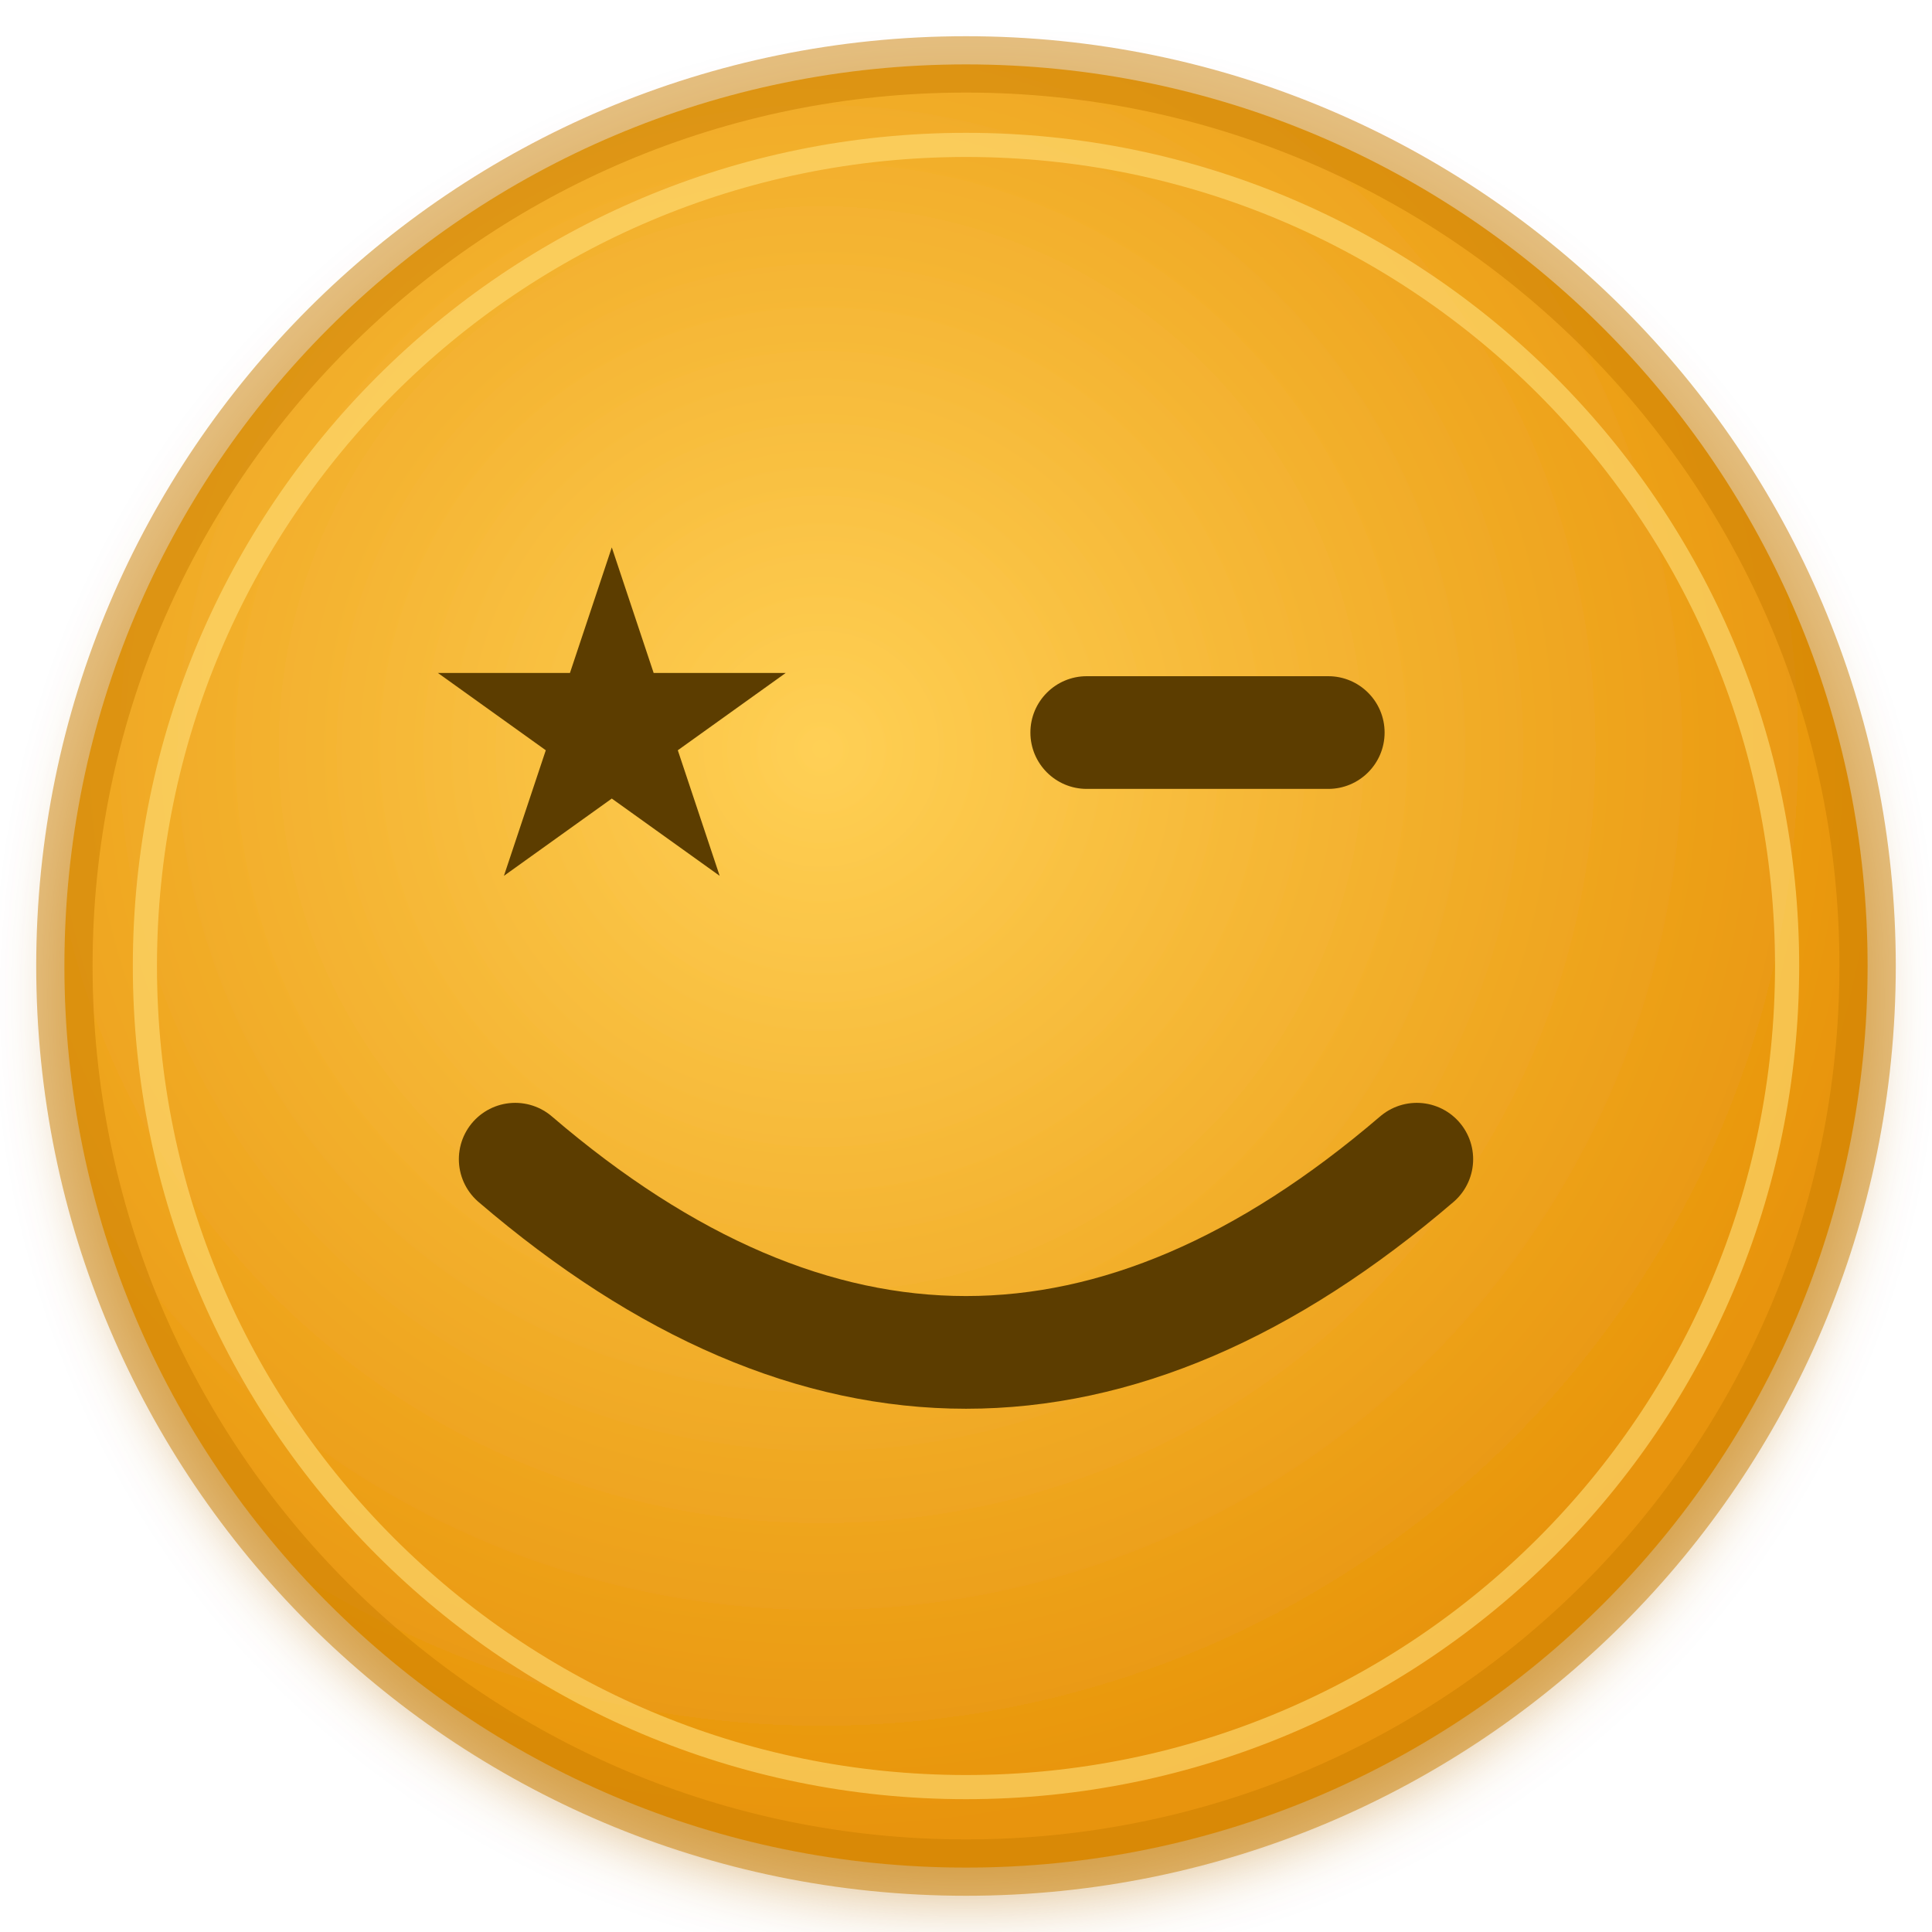
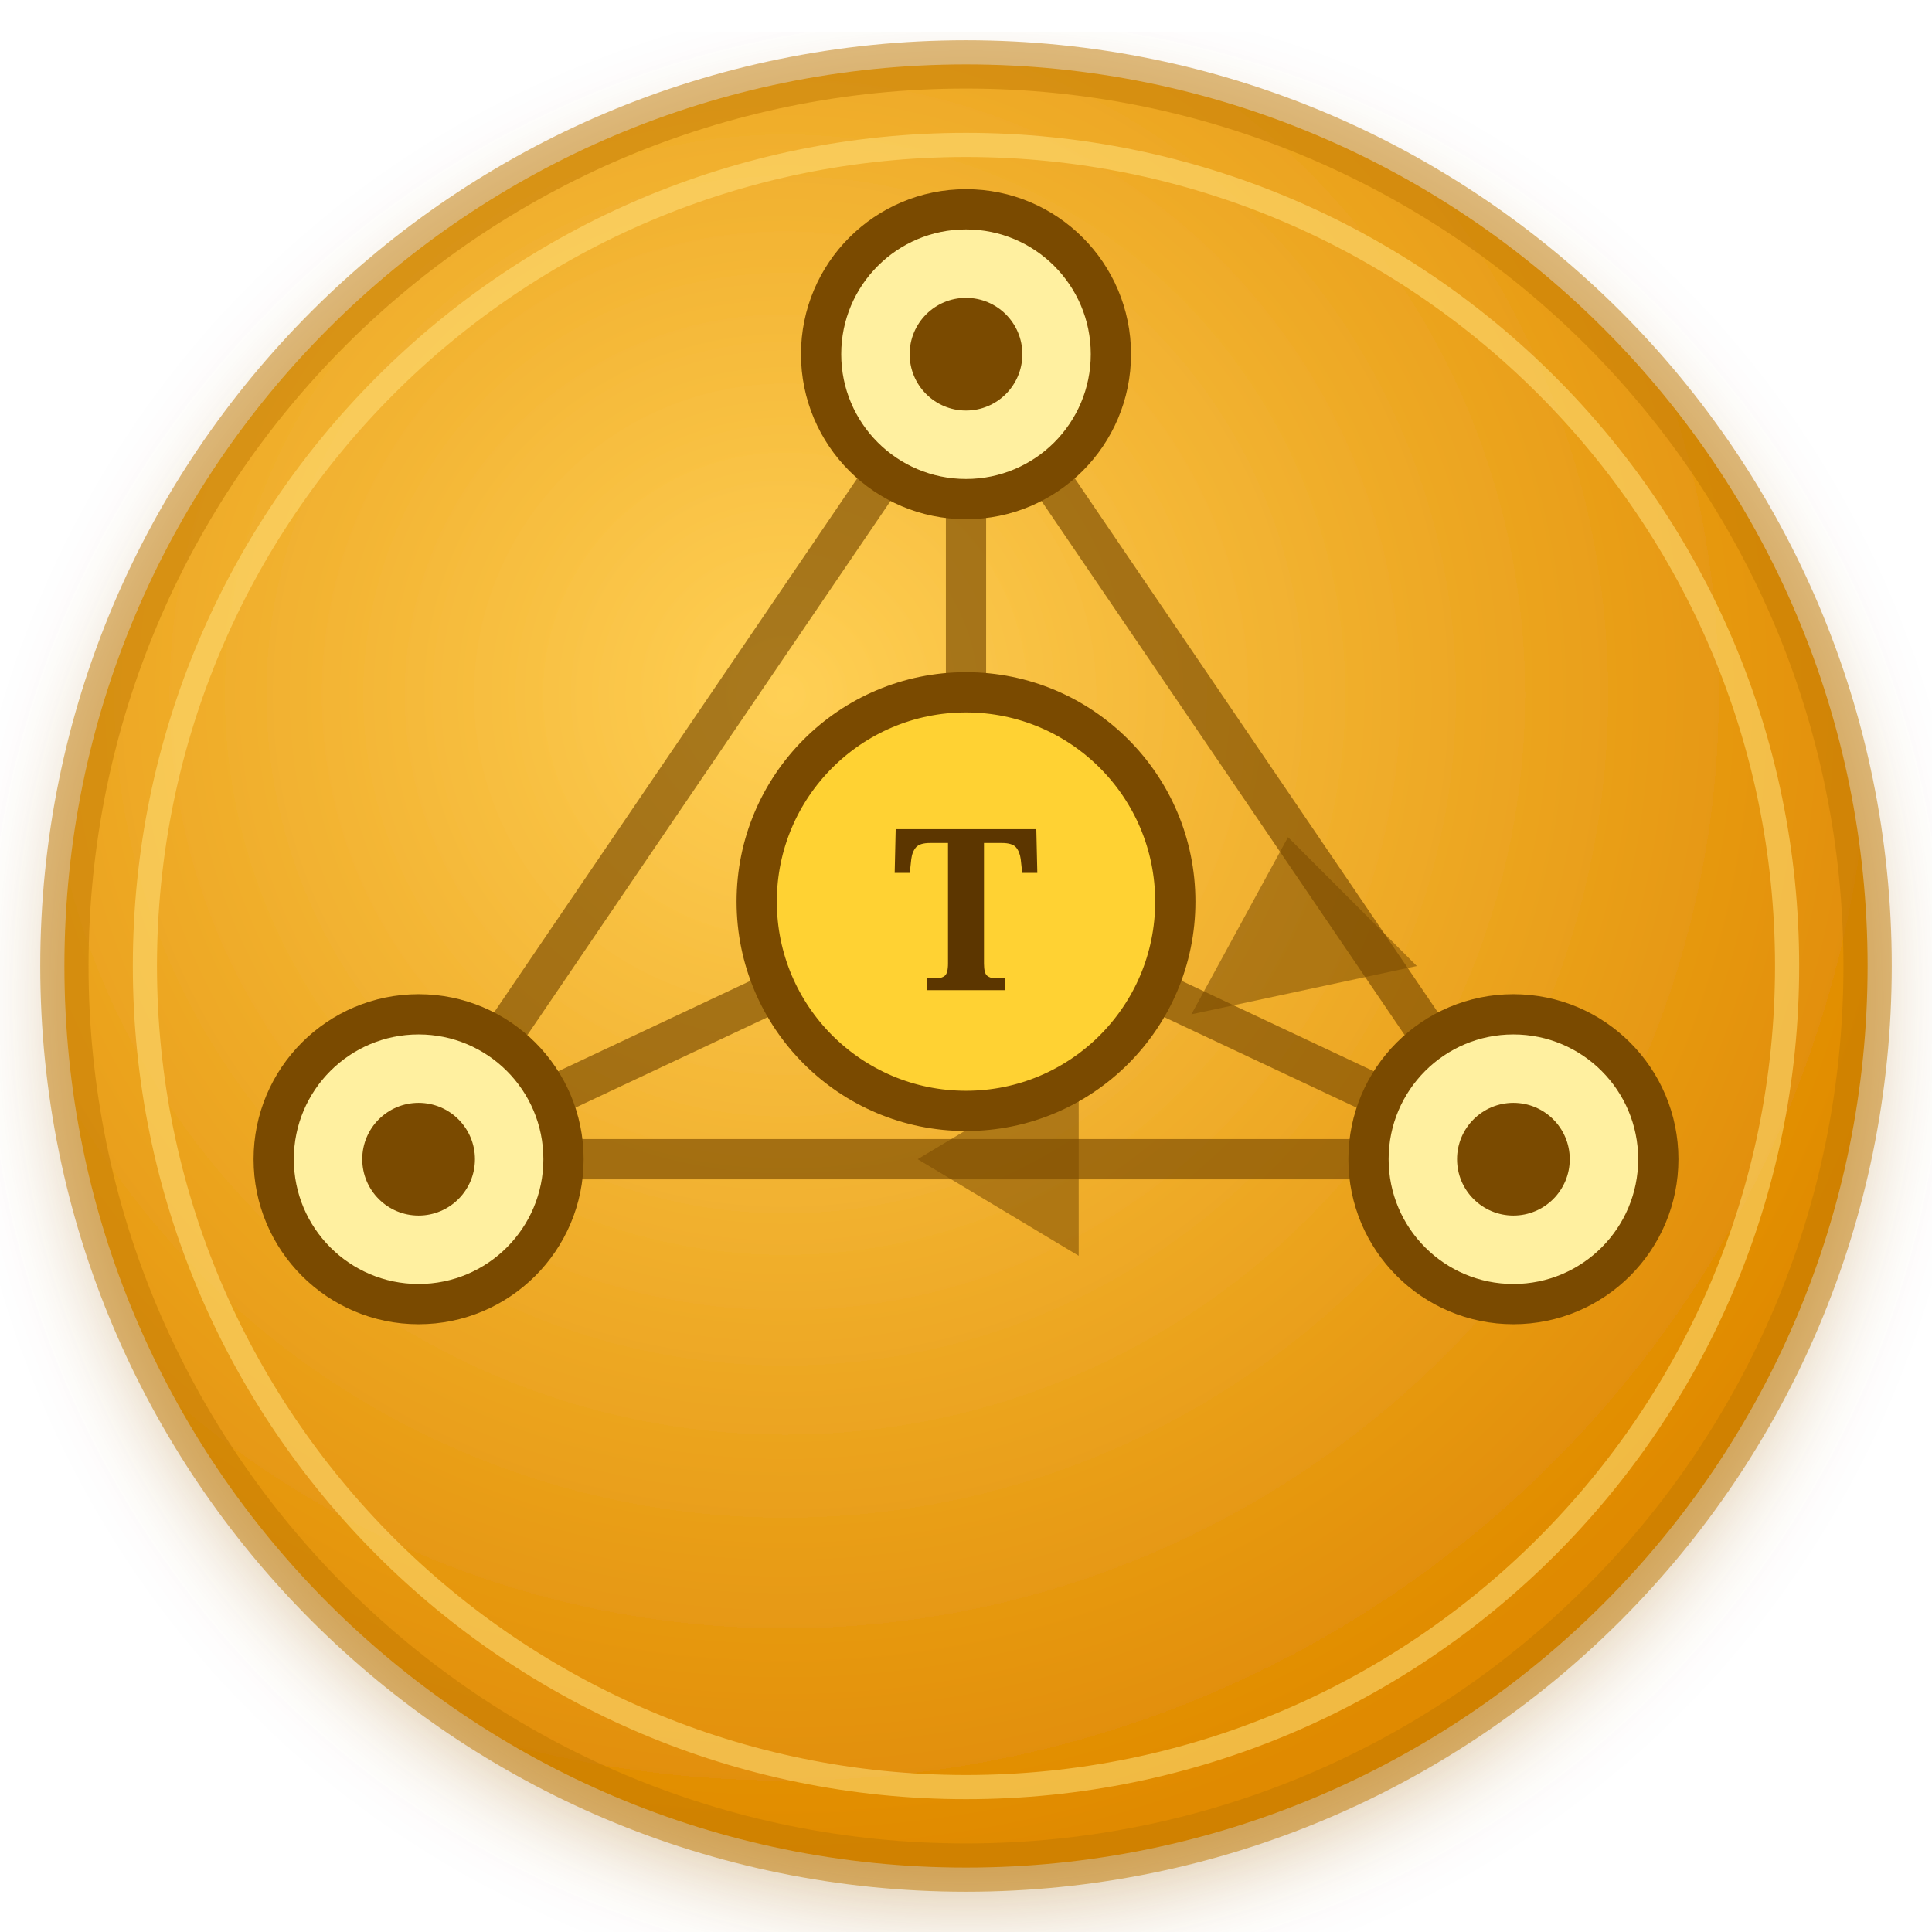
<svg xmlns="http://www.w3.org/2000/svg" viewBox="0 0 120 120" width="120" height="120">
  <defs>
-     <radialGradient id="coin" cx="42%" cy="38%" r="60%">
+     <radialGradient id="coin" cx="40%" cy="35%" r="65%">
      <stop offset="0%" stop-color="#FFD055" />
-       <stop offset="100%" stop-color="#E8940A" />
+       <stop offset="100%" stop-color="#E08A00" />
    </radialGradient>
-     <filter id="rim" x="-4%" y="-4%" width="108%" height="108%">
-       <feDropShadow dx="0" dy="2" stdDeviation="2" flood-color="#B86E00" flood-opacity="0.45" />
+     <filter id="shadow" x="-8%" y="-8%" width="116%" height="116%">
+       <feDropShadow dx="0" dy="2" stdDeviation="3" flood-color="#A06000" flood-opacity="0.4" />
    </filter>
  </defs>
-   <circle cx="60" cy="60" r="56" fill="url(#coin)" filter="url(#rim)" />
-   <circle cx="60" cy="60" r="56" fill="none" stroke="#C97D00" stroke-width="3.5" opacity="0.5" />
-   <circle cx="60" cy="60" r="51" fill="none" stroke="#FFE07A" stroke-width="1.5" opacity="0.6" />
-   <polygon points="38,34 40.6,41.8 48.8,41.8 42.1,46.6 44.7,54.4 38,49.6 31.3,54.4 33.9,46.6 27.2,41.8 35.4,41.8" fill="#5C3D00" />
-   <rect x="64" y="42" width="22" height="7" rx="3.5" fill="#5C3D00" />
-   <path d="M 32 72 Q 60 96 88 72" stroke="#5C3D00" stroke-width="7" stroke-linecap="round" fill="none" />
+   <circle cx="60" cy="60" r="56" fill="url(#coin)" filter="url(#shadow)" />
+   <circle cx="60" cy="60" r="56" fill="none" stroke="#C07800" stroke-width="3" opacity="0.5" />
+   <circle cx="60" cy="60" r="51" fill="none" stroke="#FFE07A" stroke-width="1.5" opacity="0.55" />
+   <g stroke="#7A4A00" stroke-width="2.5" stroke-linecap="round" opacity="0.65">
+     <line x1="60" y1="22" x2="26" y2="72" />
+     <line x1="60" y1="22" x2="94" y2="72" />
+     <line x1="26" y1="72" x2="94" y2="72" />
+     <line x1="60" y1="22" x2="60" y2="56" />
+     <line x1="26" y1="72" x2="60" y2="56" />
+     <line x1="94" y1="72" x2="60" y2="56" />
+   </g>
+   <polygon points="80,52 88,60 74,63" fill="#7A4A00" opacity="0.55" />
+   <polygon points="57,72 67,66 67,78" fill="#7A4A00" opacity="0.55" />
+   <circle cx="60" cy="22" r="9" fill="#FFF0A0" stroke="#7A4A00" stroke-width="2.5" />
+   <circle cx="26" cy="72" r="9" fill="#FFF0A0" stroke="#7A4A00" stroke-width="2.5" />
+   <circle cx="94" cy="72" r="9" fill="#FFF0A0" stroke="#7A4A00" stroke-width="2.5" />
+   <circle cx="60" cy="22" r="3.5" fill="#7A4A00" />
+   <circle cx="26" cy="72" r="3.5" fill="#7A4A00" />
+   <circle cx="94" cy="72" r="3.5" fill="#7A4A00" />
+   <circle cx="60" cy="56" r="13" fill="#FFD233" stroke="#7A4A00" stroke-width="2.5" />
+   <text x="60" y="61.5" text-anchor="middle" font-family="Georgia, serif" font-size="14" font-weight="bold" fill="#5C3600">T</text>
</svg>
